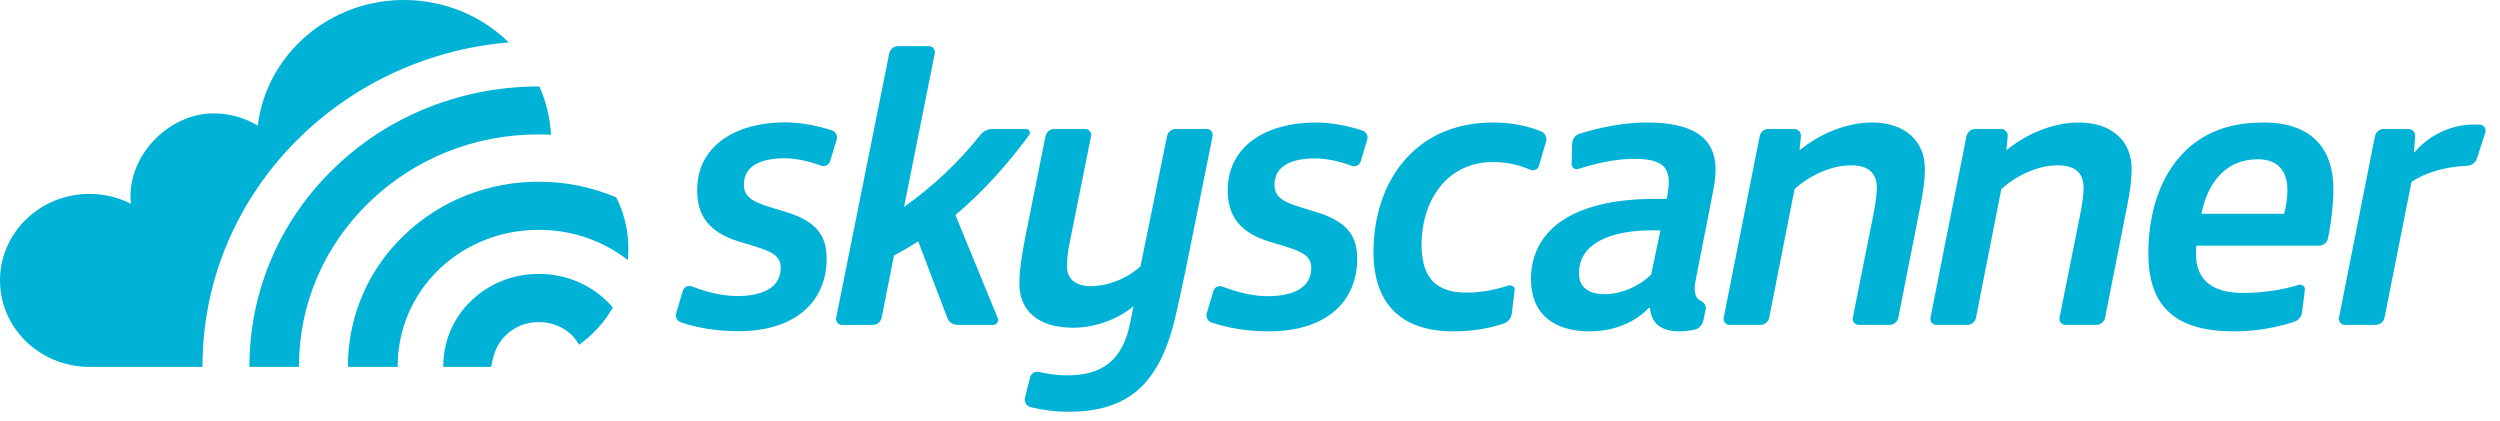
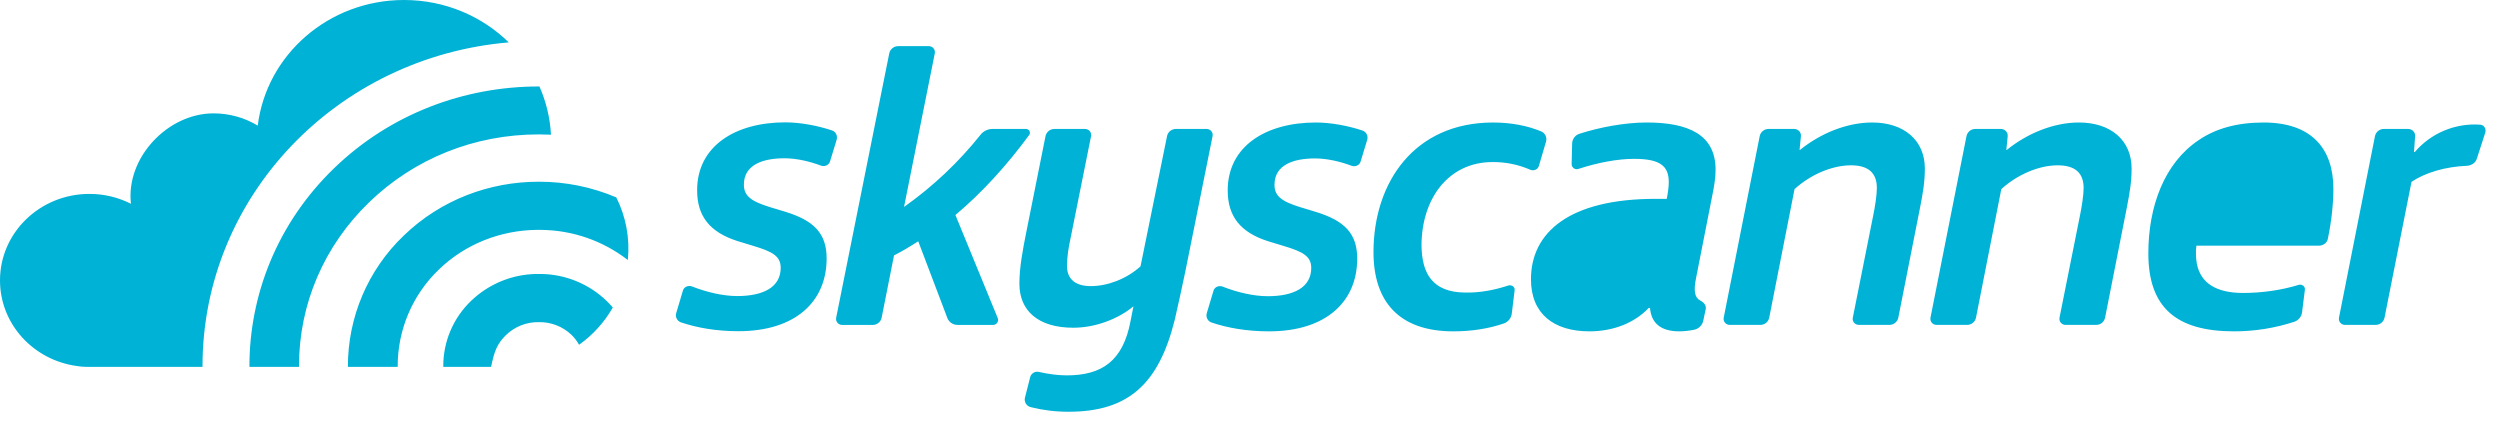
<svg xmlns="http://www.w3.org/2000/svg" width="119" height="20">
-   <path d="M39.509 7.685c-.054.176-.254.264-.431.198-.545-.203-1.162-.349-1.739-.349-.993 0-1.93.29-1.93 1.251 0 .52.3.788 1.255 1.078l.695.21c1.392.423 1.989 1.04 1.989 2.23 0 2.058-1.492 3.462-4.195 3.462-1.062 0-1.97-.162-2.741-.421a.358.358 0 0 1-.222-.449l.318-1.067c.053-.177.257-.26.434-.192.696.272 1.468.456 2.151.456 1.214 0 2.068-.404 2.068-1.346 0-.557-.398-.769-1.293-1.039l-.755-.23c-1.334-.423-1.93-1.192-1.93-2.423 0-2.096 1.81-3.23 4.197-3.23.717 0 1.537.155 2.22.383.19.062.28.264.223.449l-.314 1.029zm4.698-5.49c.186 0 .324.164.29.34L43.032 9.85a17.772 17.772 0 0 0 3.647-3.442.724.724 0 0 1 .567-.27h1.592c.153 0 .238.168.15.289-1.046 1.427-2.243 2.744-3.51 3.808l2.016 4.909a.237.237 0 0 1-.226.322h-1.692a.515.515 0 0 1-.48-.324l-1.388-3.657c-.417.27-.815.5-1.153.674l-.59 2.968a.431.431 0 0 1-.423.34H40.09a.288.288 0 0 1-.289-.34l2.528-12.59a.43.43 0 0 1 .425-.34h1.453zm7.438 3.943c.186 0 .324.163.29.34l-.986 4.91c-.08.365-.16.827-.16 1.27 0 .576.339.961 1.134.961.776 0 1.69-.327 2.366-.942l1.263-6.2c.04-.197.22-.34.426-.34h1.454c.184 0 .323.164.287.341l-1.302 6.468c-.16.75-.339 1.596-.497 2.269-.756 3.038-2.188 4.384-5.05 4.384a7.32 7.32 0 0 1-1.805-.218.373.373 0 0 1-.279-.445l.25-.982a.347.347 0 0 1 .415-.251c.412.095.884.165 1.319.165 1.691 0 2.684-.692 3.042-2.576l.14-.712c-.736.615-1.83 1.02-2.864 1.02-1.67 0-2.565-.808-2.565-2.097 0-.77.16-1.616.338-2.5l.906-4.525a.431.431 0 0 1 .425-.34h1.453zm13.119 1.554c-.054.176-.254.264-.43.198-.546-.203-1.164-.349-1.74-.349-.993 0-1.928.29-1.928 1.251 0 .52.297.788 1.252 1.077l.696.211c1.392.423 1.989 1.039 1.989 2.23 0 2.058-1.492 3.462-4.195 3.462-1.061 0-1.971-.162-2.74-.421a.36.36 0 0 1-.224-.449l.32-1.067c.052-.177.256-.26.433-.192.696.272 1.467.456 2.15.456 1.213 0 2.068-.404 2.068-1.346 0-.557-.397-.769-1.291-1.039l-.758-.23c-1.33-.423-1.927-1.192-1.927-2.423 0-2.096 1.81-3.23 4.196-3.23.718 0 1.537.155 2.221.383a.357.357 0 0 1 .221.449l-.313 1.029zm8.486.21c-.05.17-.247.25-.414.176a4.377 4.377 0 0 0-1.791-.364c-2.107 0-3.381 1.751-3.381 3.981.02 1.328.518 2.212 2.069 2.231.687.017 1.404-.118 2.052-.333.158-.053.331.055.312.215l-.136 1.12a.573.573 0 0 1-.39.473c-.72.243-1.506.371-2.395.371-2.585 0-3.798-1.422-3.798-3.77 0-3.325 1.949-6.17 5.686-6.17.906 0 1.672.163 2.294.422.193.08.29.29.233.486l-.341 1.162zm5.39 3.063h.396L78.6 13.06c-.536.538-1.392.942-2.206.942-.855 0-1.234-.384-1.234-1 0-1.404 1.472-2.038 3.48-2.038zM74.834 6.83a.503.503 0 0 1 .348-.463c.952-.307 2.154-.536 3.2-.536 1.988 0 3.28.577 3.28 2.25 0 .346-.06.769-.158 1.23l-.775 3.942c-.12.591-.06.922.203 1.052.162.079.298.23.262.402l-.117.554a.563.563 0 0 1-.433.435 3.689 3.689 0 0 1-.712.076c-.896 0-1.332-.404-1.392-1.115h-.06c-.655.692-1.65 1.115-2.823 1.115-1.69 0-2.783-.826-2.783-2.48 0-2.231 1.83-3.827 5.925-3.827h.538c.058-.289.097-.577.097-.788 0-.77-.398-1.116-1.65-1.116-.796 0-1.75.184-2.652.48a.242.242 0 0 1-.322-.229l.024-.982zM85.4 6.138c.192 0 .343.16.324.345l-.065.655h.019c.974-.788 2.228-1.307 3.44-1.307 1.511 0 2.505.846 2.505 2.192 0 .654-.099 1.192-.218 1.807l-1.046 5.295a.432.432 0 0 1-.425.34h-1.453c-.185 0-.326-.164-.288-.34l.965-4.833c.1-.48.18-1.02.18-1.346 0-.711-.399-1.077-1.234-1.077-.914 0-1.949.46-2.684 1.134l-1.206 6.122a.429.429 0 0 1-.423.34h-1.453a.287.287 0 0 1-.29-.34l1.714-8.647a.429.429 0 0 1 .424-.34H85.4zm9.843 0c.192 0 .34.16.324.345l-.066.655h.02c.974-.788 2.226-1.307 3.438-1.307 1.512 0 2.506.846 2.506 2.192 0 .654-.1 1.192-.218 1.807l-1.046 5.295a.431.431 0 0 1-.425.34h-1.454a.289.289 0 0 1-.29-.34L99 10.292c.1-.48.18-1.02.18-1.346 0-.711-.4-1.077-1.234-1.077-.914 0-1.948.46-2.684 1.134l-1.205 6.122a.43.43 0 0 1-.425.34H92.18a.29.29 0 0 1-.29-.34l1.715-8.647a.429.429 0 0 1 .425-.34h1.214zm13.479 4.039h-3.936c.318-1.558 1.213-2.596 2.684-2.596 1.014 0 1.411.615 1.411 1.48 0 .404-.078.826-.159 1.116zM6.232 9.699l-.001-.01c0 .006.002.01.002.01-.25-2.184 1.743-4.303 3.932-4.303.773 0 1.495.215 2.104.584C12.68 2.614 15.64 0 19.231 0c1.951 0 3.715.773 4.986 2.018C16.047 2.71 9.64 9.344 9.64 17.425v.039H4.138c-.17 0-.335-.016-.497-.044C1.581 17.132 0 15.418 0 13.346 0 11.073 1.905 9.23 4.257 9.23c.713 0 1.385.17 1.976.47zm98.316 1.996c-.04.29-.02.616.02.847.179.942.934 1.403 2.206 1.403.888 0 1.82-.132 2.64-.384.157-.048.32.069.299.228l-.133 1.064a.554.554 0 0 1-.367.462 9.2 9.2 0 0 1-2.877.457c-2.743 0-4.075-1.134-4.075-3.71 0-2.232.755-4.288 2.386-5.385.815-.558 1.83-.846 3.101-.846 2.307 0 3.321 1.268 3.321 3.154 0 .65-.08 1.514-.265 2.389-.041.193-.227.321-.43.321h-5.826zm10.082-5.557c.192 0 .345.159.33.345l-.054.751h.04a3.748 3.748 0 0 1 3.112-1.299c.19.012.297.205.24.38l-.402 1.244c-.064.198-.264.325-.478.333-1.005.042-1.975.32-2.631.766l-1.284 6.467a.432.432 0 0 1-.425.34h-1.453a.288.288 0 0 1-.29-.34l1.714-8.647a.43.43 0 0 1 .424-.34h1.157zM6.226 9.646c-.002-.015-.003-.021 0 0zm0 0l.005.044-.005-.044zm22.648 4.676c.105.101.203.207.296.315-.4.7-.947 1.306-1.606 1.774a2.058 2.058 0 0 0-.361-.473 2.193 2.193 0 0 0-1.554-.604 2.194 2.194 0 0 0-1.553.604c-.434.42-.571.791-.72 1.526H21.1a4.29 4.29 0 0 1 1.323-3.142 4.588 4.588 0 0 1 3.106-1.281h.239a4.588 4.588 0 0 1 3.105 1.28zm1.01-1.946a6.833 6.833 0 0 0-4.116-1.433v-.002l-.119.001h-.12c-1.683.025-3.36.651-4.643 1.892a6.36 6.36 0 0 0-1.956 4.63h-2.37a8.598 8.598 0 0 1 2.655-6.246C20.99 9.5 23.32 8.646 25.649 8.65a9.362 9.362 0 0 1 3.686.746 5.427 5.427 0 0 1 .55 2.98zM15.9 8.01c2.69-2.603 6.22-3.897 9.749-3.894h.028c.314.711.506 1.484.55 2.295a11.59 11.59 0 0 0-.563-.013h-.03c-3.046 0-5.909 1.148-8.062 3.23-2.153 2.082-3.34 4.851-3.34 7.797l.001.039h-2.36c-.01-3.42 1.328-6.845 4.027-9.454z" fill="#00B2D6" fill-rule="evenodd" />
+   <path d="M39.509 7.685c-.054.176-.254.264-.431.198-.545-.203-1.162-.349-1.739-.349-.993 0-1.93.29-1.93 1.251 0 .52.3.788 1.255 1.078l.695.21c1.392.423 1.989 1.04 1.989 2.23 0 2.058-1.492 3.462-4.195 3.462-1.062 0-1.97-.162-2.741-.421a.358.358 0 0 1-.222-.449l.318-1.067c.053-.177.257-.26.434-.192.696.272 1.468.456 2.151.456 1.214 0 2.068-.404 2.068-1.346 0-.557-.398-.769-1.293-1.039l-.755-.23c-1.334-.423-1.93-1.192-1.93-2.423 0-2.096 1.81-3.23 4.197-3.23.717 0 1.537.155 2.22.383.19.062.28.264.223.449l-.314 1.029zm4.698-5.49c.186 0 .324.164.29.34L43.032 9.85a17.772 17.772 0 0 0 3.647-3.442.724.724 0 0 1 .567-.27h1.592c.153 0 .238.168.15.289-1.046 1.427-2.243 2.744-3.51 3.808l2.016 4.909a.237.237 0 0 1-.226.322h-1.692a.515.515 0 0 1-.48-.324l-1.388-3.657c-.417.27-.815.5-1.153.674l-.59 2.968a.431.431 0 0 1-.423.34H40.09a.288.288 0 0 1-.289-.34l2.528-12.59a.43.43 0 0 1 .425-.34h1.453zm7.438 3.943c.186 0 .324.163.29.34l-.986 4.91c-.08.365-.16.827-.16 1.27 0 .576.339.961 1.134.961.776 0 1.69-.327 2.366-.942l1.263-6.2c.04-.197.22-.34.426-.34h1.454c.184 0 .323.164.287.341l-1.302 6.468c-.16.75-.339 1.596-.497 2.269-.756 3.038-2.188 4.384-5.05 4.384a7.32 7.32 0 0 1-1.805-.218.373.373 0 0 1-.279-.445l.25-.982a.347.347 0 0 1 .415-.251c.412.095.884.165 1.319.165 1.691 0 2.684-.692 3.042-2.576l.14-.712c-.736.615-1.83 1.02-2.864 1.02-1.67 0-2.565-.808-2.565-2.097 0-.77.16-1.616.338-2.5l.906-4.525a.431.431 0 0 1 .425-.34h1.453zm13.119 1.554c-.054.176-.254.264-.43.198-.546-.203-1.164-.349-1.74-.349-.993 0-1.928.29-1.928 1.251 0 .52.297.788 1.252 1.077l.696.211c1.392.423 1.989 1.039 1.989 2.23 0 2.058-1.492 3.462-4.195 3.462-1.061 0-1.971-.162-2.74-.421a.36.36 0 0 1-.224-.449l.32-1.067c.052-.177.256-.26.433-.192.696.272 1.467.456 2.15.456 1.213 0 2.068-.404 2.068-1.346 0-.557-.397-.769-1.291-1.039l-.758-.23c-1.33-.423-1.927-1.192-1.927-2.423 0-2.096 1.81-3.23 4.196-3.23.718 0 1.537.155 2.221.383a.357.357 0 0 1 .221.449l-.313 1.029zm8.486.21c-.05.17-.247.25-.414.176a4.377 4.377 0 0 0-1.791-.364c-2.107 0-3.381 1.751-3.381 3.981.02 1.328.518 2.212 2.069 2.231.687.017 1.404-.118 2.052-.333.158-.053.331.055.312.215l-.136 1.12a.573.573 0 0 1-.39.473c-.72.243-1.506.371-2.395.371-2.585 0-3.798-1.422-3.798-3.77 0-3.325 1.949-6.17 5.686-6.17.906 0 1.672.163 2.294.422.193.08.29.29.233.486l-.341 1.162zm5.39 3.063h.396L78.6 13.06c-.536.538-1.392.942-2.206.942-.855 0-1.234-.384-1.234-1 0-1.404 1.472-2.038 3.48-2.038zM74.834 6.83a.503.503 0 0 1 .348-.463c.952-.307 2.154-.536 3.2-.536 1.988 0 3.28.577 3.28 2.25 0 .346-.06.769-.158 1.23l-.775 3.942c-.12.591-.06.922.203 1.052.162.079.298.23.262.402l-.117.554a.563.563 0 0 1-.433.435 3.689 3.689 0 0 1-.712.076c-.896 0-1.332-.404-1.392-1.115h-.06c-.655.692-1.65 1.115-2.823 1.115-1.69 0-2.783-.826-2.783-2.48 0-2.231 1.83-3.827 5.925-3.827h.538c.058-.289.097-.577.097-.788 0-.77-.398-1.116-1.65-1.116-.796 0-1.75.184-2.652.48a.242.242 0 0 1-.322-.229l.024-.982zM85.4 6.138c.192 0 .343.16.324.345l-.065.655h.019c.974-.788 2.228-1.307 3.44-1.307 1.511 0 2.505.846 2.505 2.192 0 .654-.099 1.192-.218 1.807l-1.046 5.295a.432.432 0 0 1-.425.34h-1.453c-.185 0-.326-.164-.288-.34l.965-4.833c.1-.48.18-1.02.18-1.346 0-.711-.399-1.077-1.234-1.077-.914 0-1.949.46-2.684 1.134l-1.206 6.122a.429.429 0 0 1-.423.34h-1.453a.287.287 0 0 1-.29-.34l1.714-8.647a.429.429 0 0 1 .424-.34H85.4zm9.843 0c.192 0 .34.16.324.345l-.066.655h.02c.974-.788 2.226-1.307 3.438-1.307 1.512 0 2.506.846 2.506 2.192 0 .654-.1 1.192-.218 1.807l-1.046 5.295a.431.431 0 0 1-.425.34h-1.454a.289.289 0 0 1-.29-.34L99 10.292c.1-.48.18-1.02.18-1.346 0-.711-.4-1.077-1.234-1.077-.914 0-1.948.46-2.684 1.134l-1.205 6.122a.43.43 0 0 1-.425.34H92.18a.29.29 0 0 1-.29-.34l1.715-8.647a.429.429 0 0 1 .425-.34h1.214zm13.479 4.039h-3.936c.318-1.558 1.213-2.596 2.684-2.596 1.014 0 1.411.615 1.411 1.48 0 .404-.078.826-.159 1.116zM6.232 9.699l-.001-.01c0 .006.002.01.002.01-.25-2.184 1.743-4.303 3.932-4.303.773 0 1.495.215 2.104.584C12.68 2.614 15.64 0 19.231 0c1.951 0 3.715.773 4.986 2.018C16.047 2.71 9.64 9.344 9.64 17.425v.039H4.138c-.17 0-.335-.016-.497-.044C1.581 17.132 0 15.418 0 13.346 0 11.073 1.905 9.23 4.257 9.23c.713 0 1.385.17 1.976.47zm98.316 1.996c-.04.29-.02.616.02.847.179.942.934 1.403 2.206 1.403.888 0 1.82-.132 2.64-.384.157-.048.32.069.299.228l-.133 1.064a.554.554 0 0 1-.367.462 9.2 9.2 0 0 1-2.877.457c-2.743 0-4.075-1.134-4.075-3.71 0-2.232.755-4.288 2.386-5.385.815-.558 1.83-.846 3.101-.846 2.307 0 3.321 1.268 3.321 3.154 0 .65-.08 1.514-.265 2.389-.041.193-.227.321-.43.321h-5.826zm10.082-5.557c.192 0 .345.159.33.345l-.054.751h.04a3.748 3.748 0 0 1 3.112-1.299c.19.012.297.205.24.38l-.402 1.244c-.064.198-.264.325-.478.333-1.005.042-1.975.32-2.631.766l-1.284 6.467a.432.432 0 0 1-.425.34h-1.453a.288.288 0 0 1-.29-.34l1.714-8.647a.43.43 0 0 1 .424-.34h1.157zM6.226 9.646c-.002-.015-.003-.021 0 0zm0 0l.005.044-.005-.044zm22.648 4.676c.105.101.203.207.296.315-.4.7-.947 1.306-1.606 1.774a2.058 2.058 0 0 0-.361-.473 2.193 2.193 0 0 0-1.554-.604 2.194 2.194 0 0 0-1.553.604c-.434.42-.571.791-.72 1.526H21.1a4.29 4.29 0 0 1 1.323-3.142 4.588 4.588 0 0 1 3.106-1.281h.239a4.588 4.588 0 0 1 3.105 1.28zm1.01-1.946a6.833 6.833 0 0 0-4.116-1.433v-.002l-.119.001h-.12c-1.683.025-3.36.651-4.643 1.892a6.36 6.36 0 0 0-1.956 4.63h-2.37a8.598 8.598 0 0 1 2.655-6.246C20.99 9.5 23.32 8.646 25.649 8.65a9.362 9.362 0 0 1 3.686.746 5.427 5.427 0 0 1 .55 2.98zM15.9 8.01c2.69-2.603 6.22-3.897 9.749-3.894h.028c.314.711.506 1.484.55 2.295a11.59 11.59 0 0 0-.563-.013h-.03c-3.046 0-5.909 1.148-8.062 3.23-2.153 2.082-3.34 4.851-3.34 7.797l.001.039h-2.36c-.01-3.42 1.328-6.845 4.027-9.454z" fill="#00B2D6" fillRule="evenodd" />
</svg>
